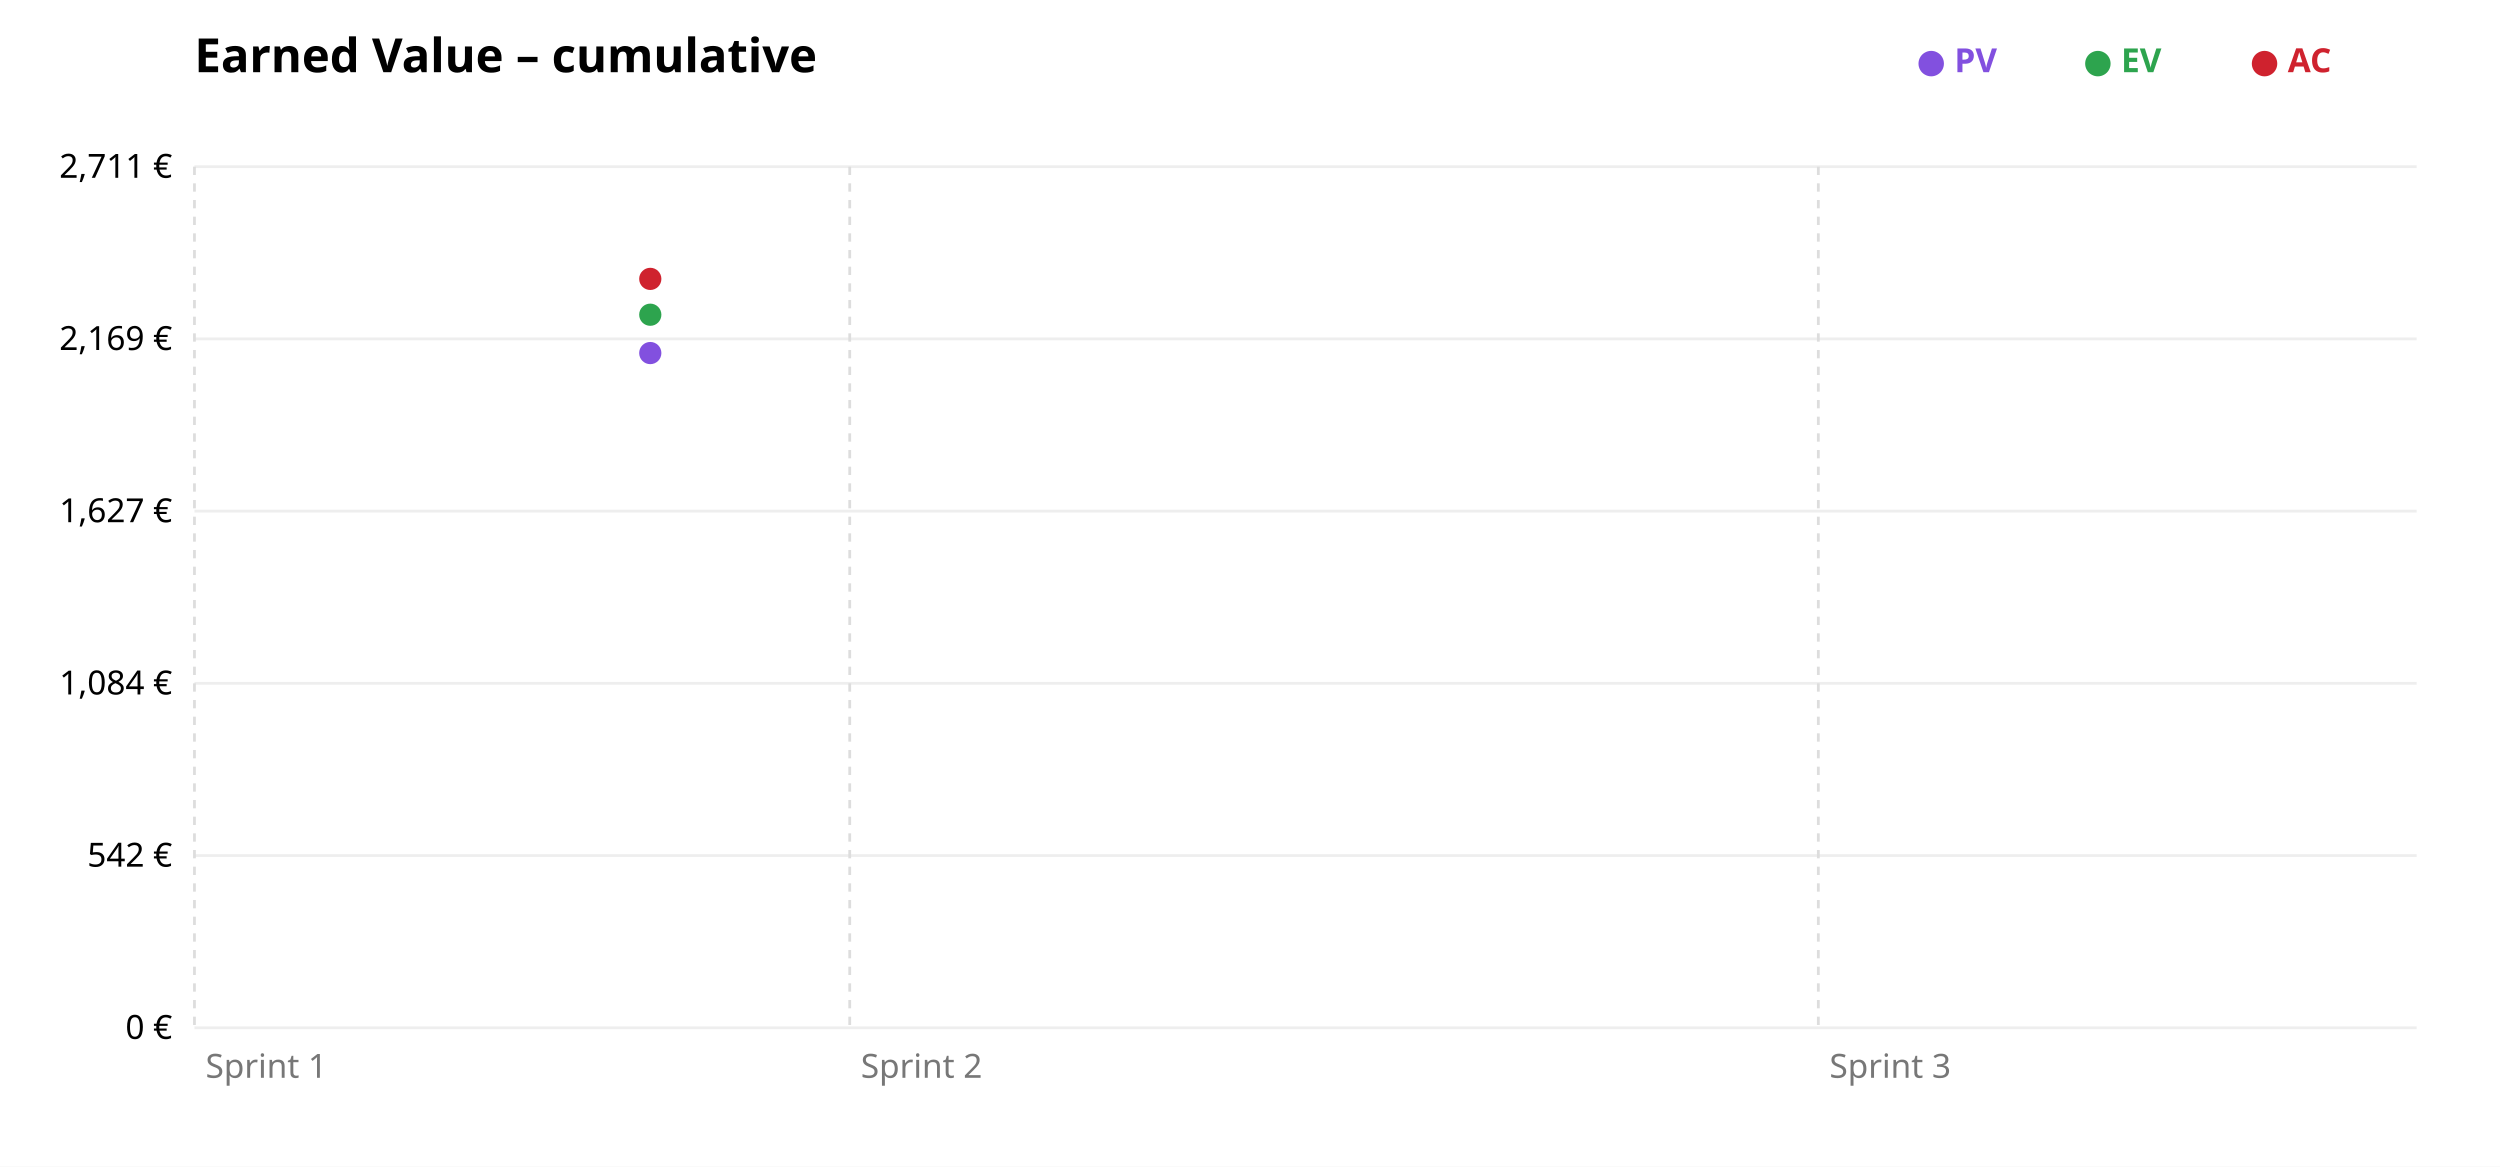
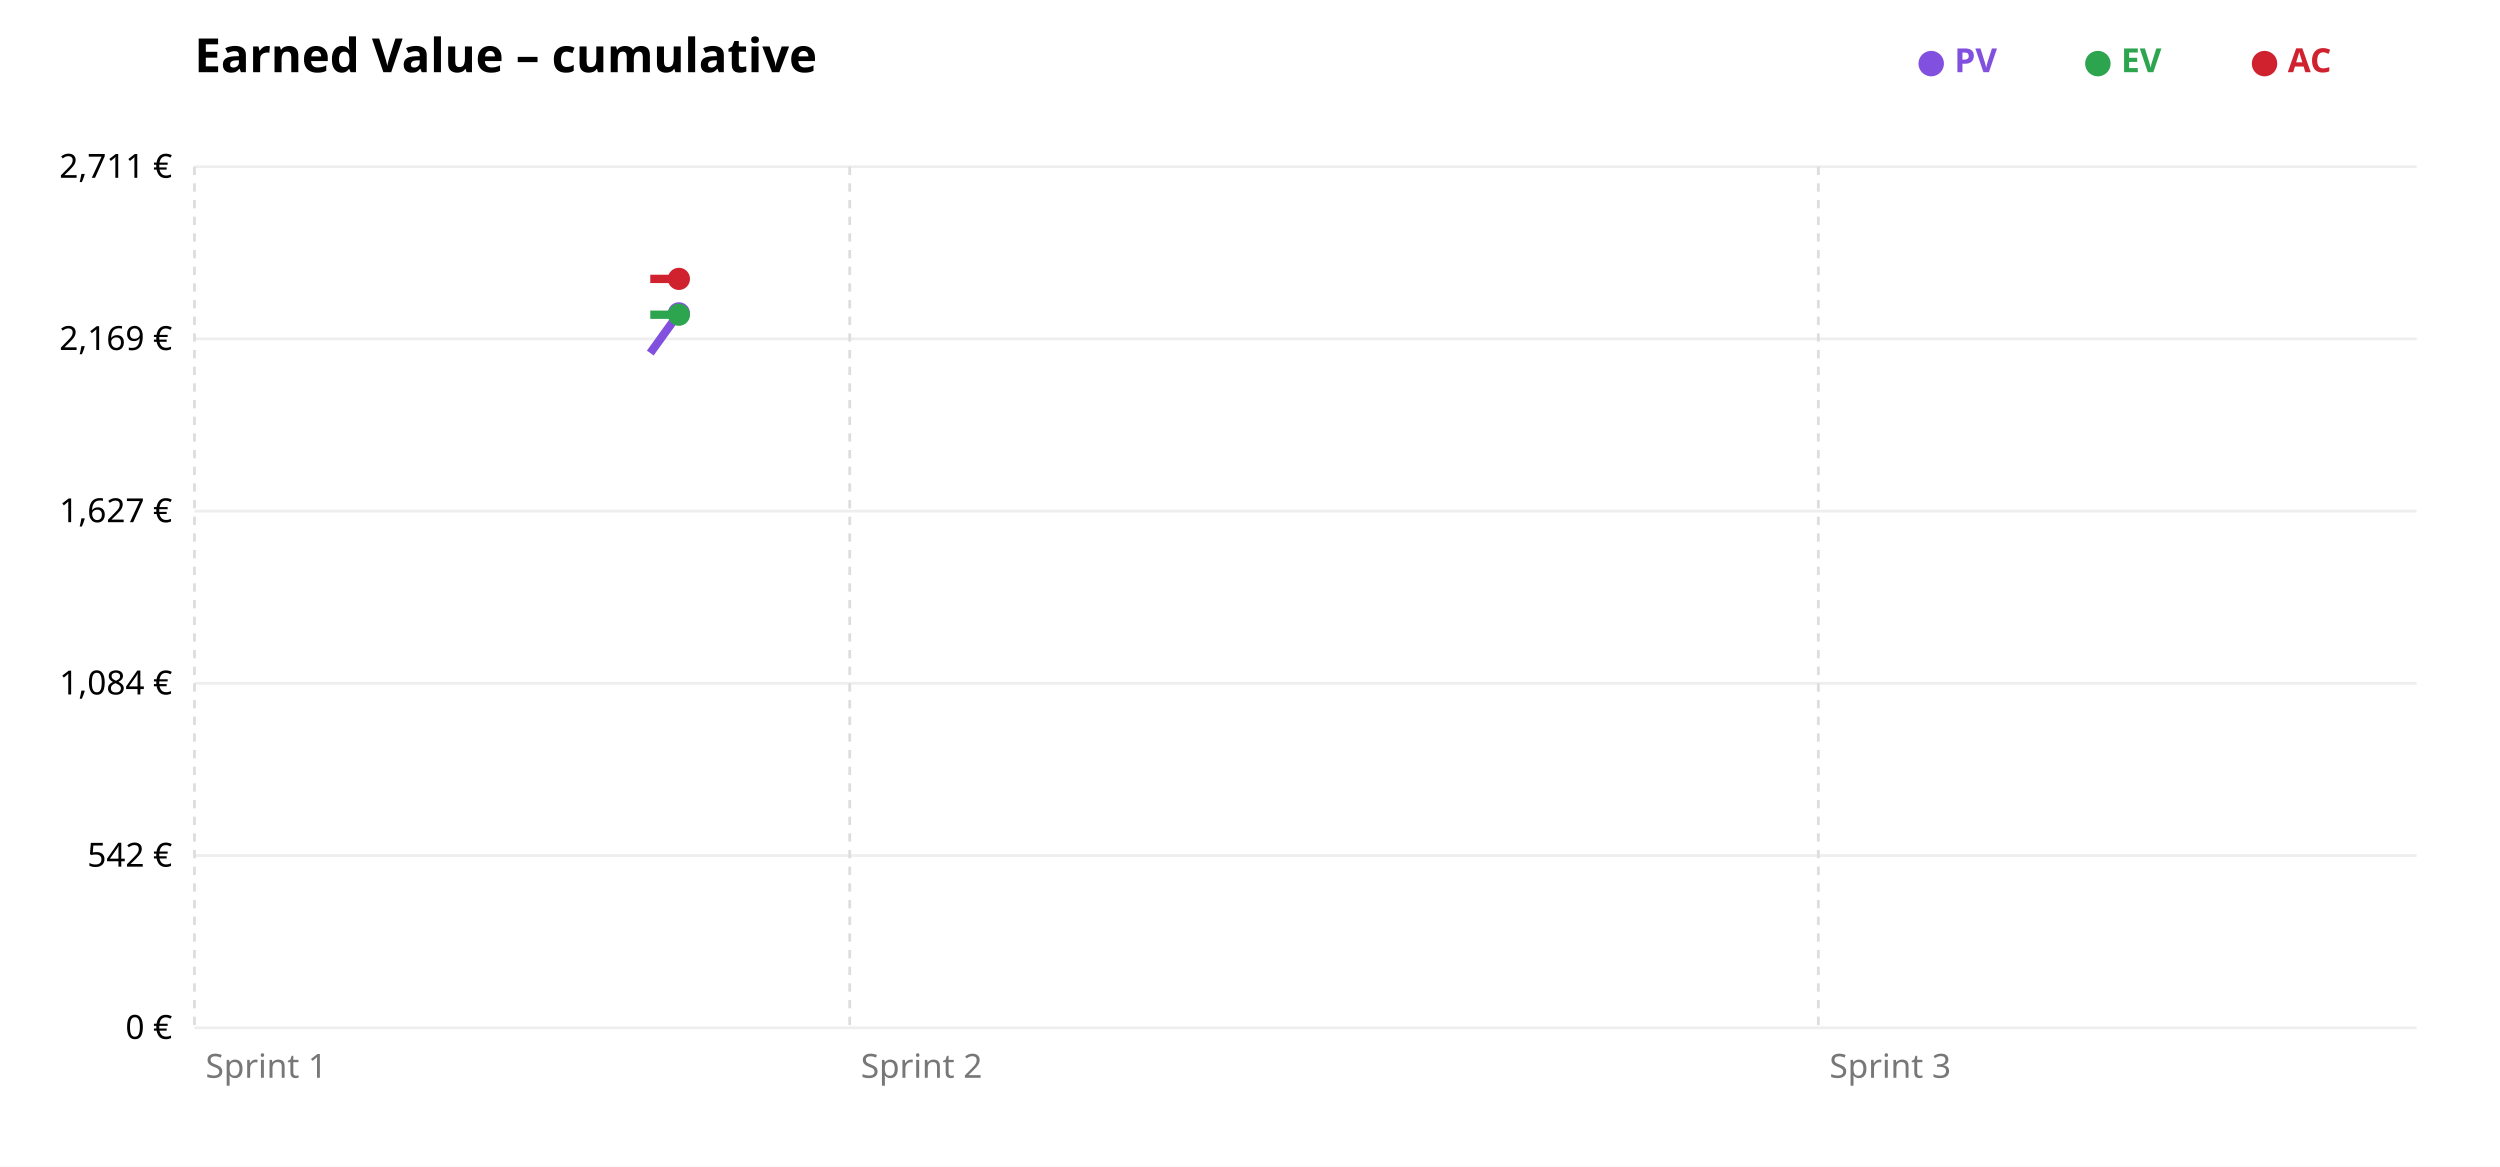
<svg xmlns="http://www.w3.org/2000/svg" width="900" height="420" font-family="sans-serif" font-size="12">
  <rect width="100%" height="100%" fill="white" />
  <text x="70" y="26" font-size="17" font-weight="bold">Earned Value – cumulative</text>
  <line x1="70" y1="370.0" x2="870" y2="370.0" stroke="#eee" />
  <text x="62" y="374.0" text-anchor="end">0 €</text>
  <line x1="70" y1="308.0" x2="870" y2="308.0" stroke="#eee" />
  <text x="62" y="312.0" text-anchor="end">542 €</text>
  <line x1="70" y1="246.0" x2="870" y2="246.0" stroke="#eee" />
  <text x="62" y="250.0" text-anchor="end">1,084 €</text>
  <line x1="70" y1="184.0" x2="870" y2="184.0" stroke="#eee" />
  <text x="62" y="188.0" text-anchor="end">1,627 €</text>
  <line x1="70" y1="122.0" x2="870" y2="122.0" stroke="#eee" />
  <text x="62" y="126.0" text-anchor="end">2,169 €</text>
  <line x1="70" y1="60.0" x2="870" y2="60.0" stroke="#eee" />
  <text x="62" y="64.0" text-anchor="end">2,711 €</text>
  <line x1="70.0" y1="60" x2="70.0" y2="370" stroke="#ddd" stroke-dasharray="3 3" />
  <text x="74.0" y="388" fill="#777">Sprint 1</text>
  <line x1="305.9" y1="60" x2="305.9" y2="370" stroke="#ddd" stroke-dasharray="3 3" />
  <text x="309.9" y="388" fill="#777">Sprint 2</text>
  <line x1="654.6" y1="60" x2="654.6" y2="370" stroke="#ddd" stroke-dasharray="3 3" />
  <text x="658.6" y="388" fill="#777">Sprint 3</text>
-   <polyline points="234.1,127.1" fill="none" stroke="#8250df" stroke-width="3" />
-   <circle cx="234.1" cy="127.1" r="4" fill="#8250df" />
+   <polyline points="234.1,127.1 244.4,112.8" fill="none" stroke="#8250df" stroke-width="3" />
+   <circle cx="244.4" cy="112.8" r="4" fill="#8250df" />
  <text x="690" y="26" fill="#8250df" font-weight="bold">● PV</text>
-   <polyline points="234.1,113.3" fill="none" stroke="#2da44e" stroke-width="3" />
-   <circle cx="234.1" cy="113.3" r="4" fill="#2da44e" />
+   <polyline points="234.1,113.3 244.4,113.3" fill="none" stroke="#2da44e" stroke-width="3" />
+   <circle cx="244.4" cy="113.3" r="4" fill="#2da44e" />
  <text x="750" y="26" fill="#2da44e" font-weight="bold">● EV</text>
-   <polyline points="234.1,100.4" fill="none" stroke="#cf222e" stroke-width="3" />
-   <circle cx="234.1" cy="100.4" r="4" fill="#cf222e" />
+   <polyline points="234.1,100.4 244.4,100.4" fill="none" stroke="#cf222e" stroke-width="3" />
+   <circle cx="244.4" cy="100.4" r="4" fill="#cf222e" />
  <text x="810" y="26" fill="#cf222e" font-weight="bold">● AC</text>
</svg>
